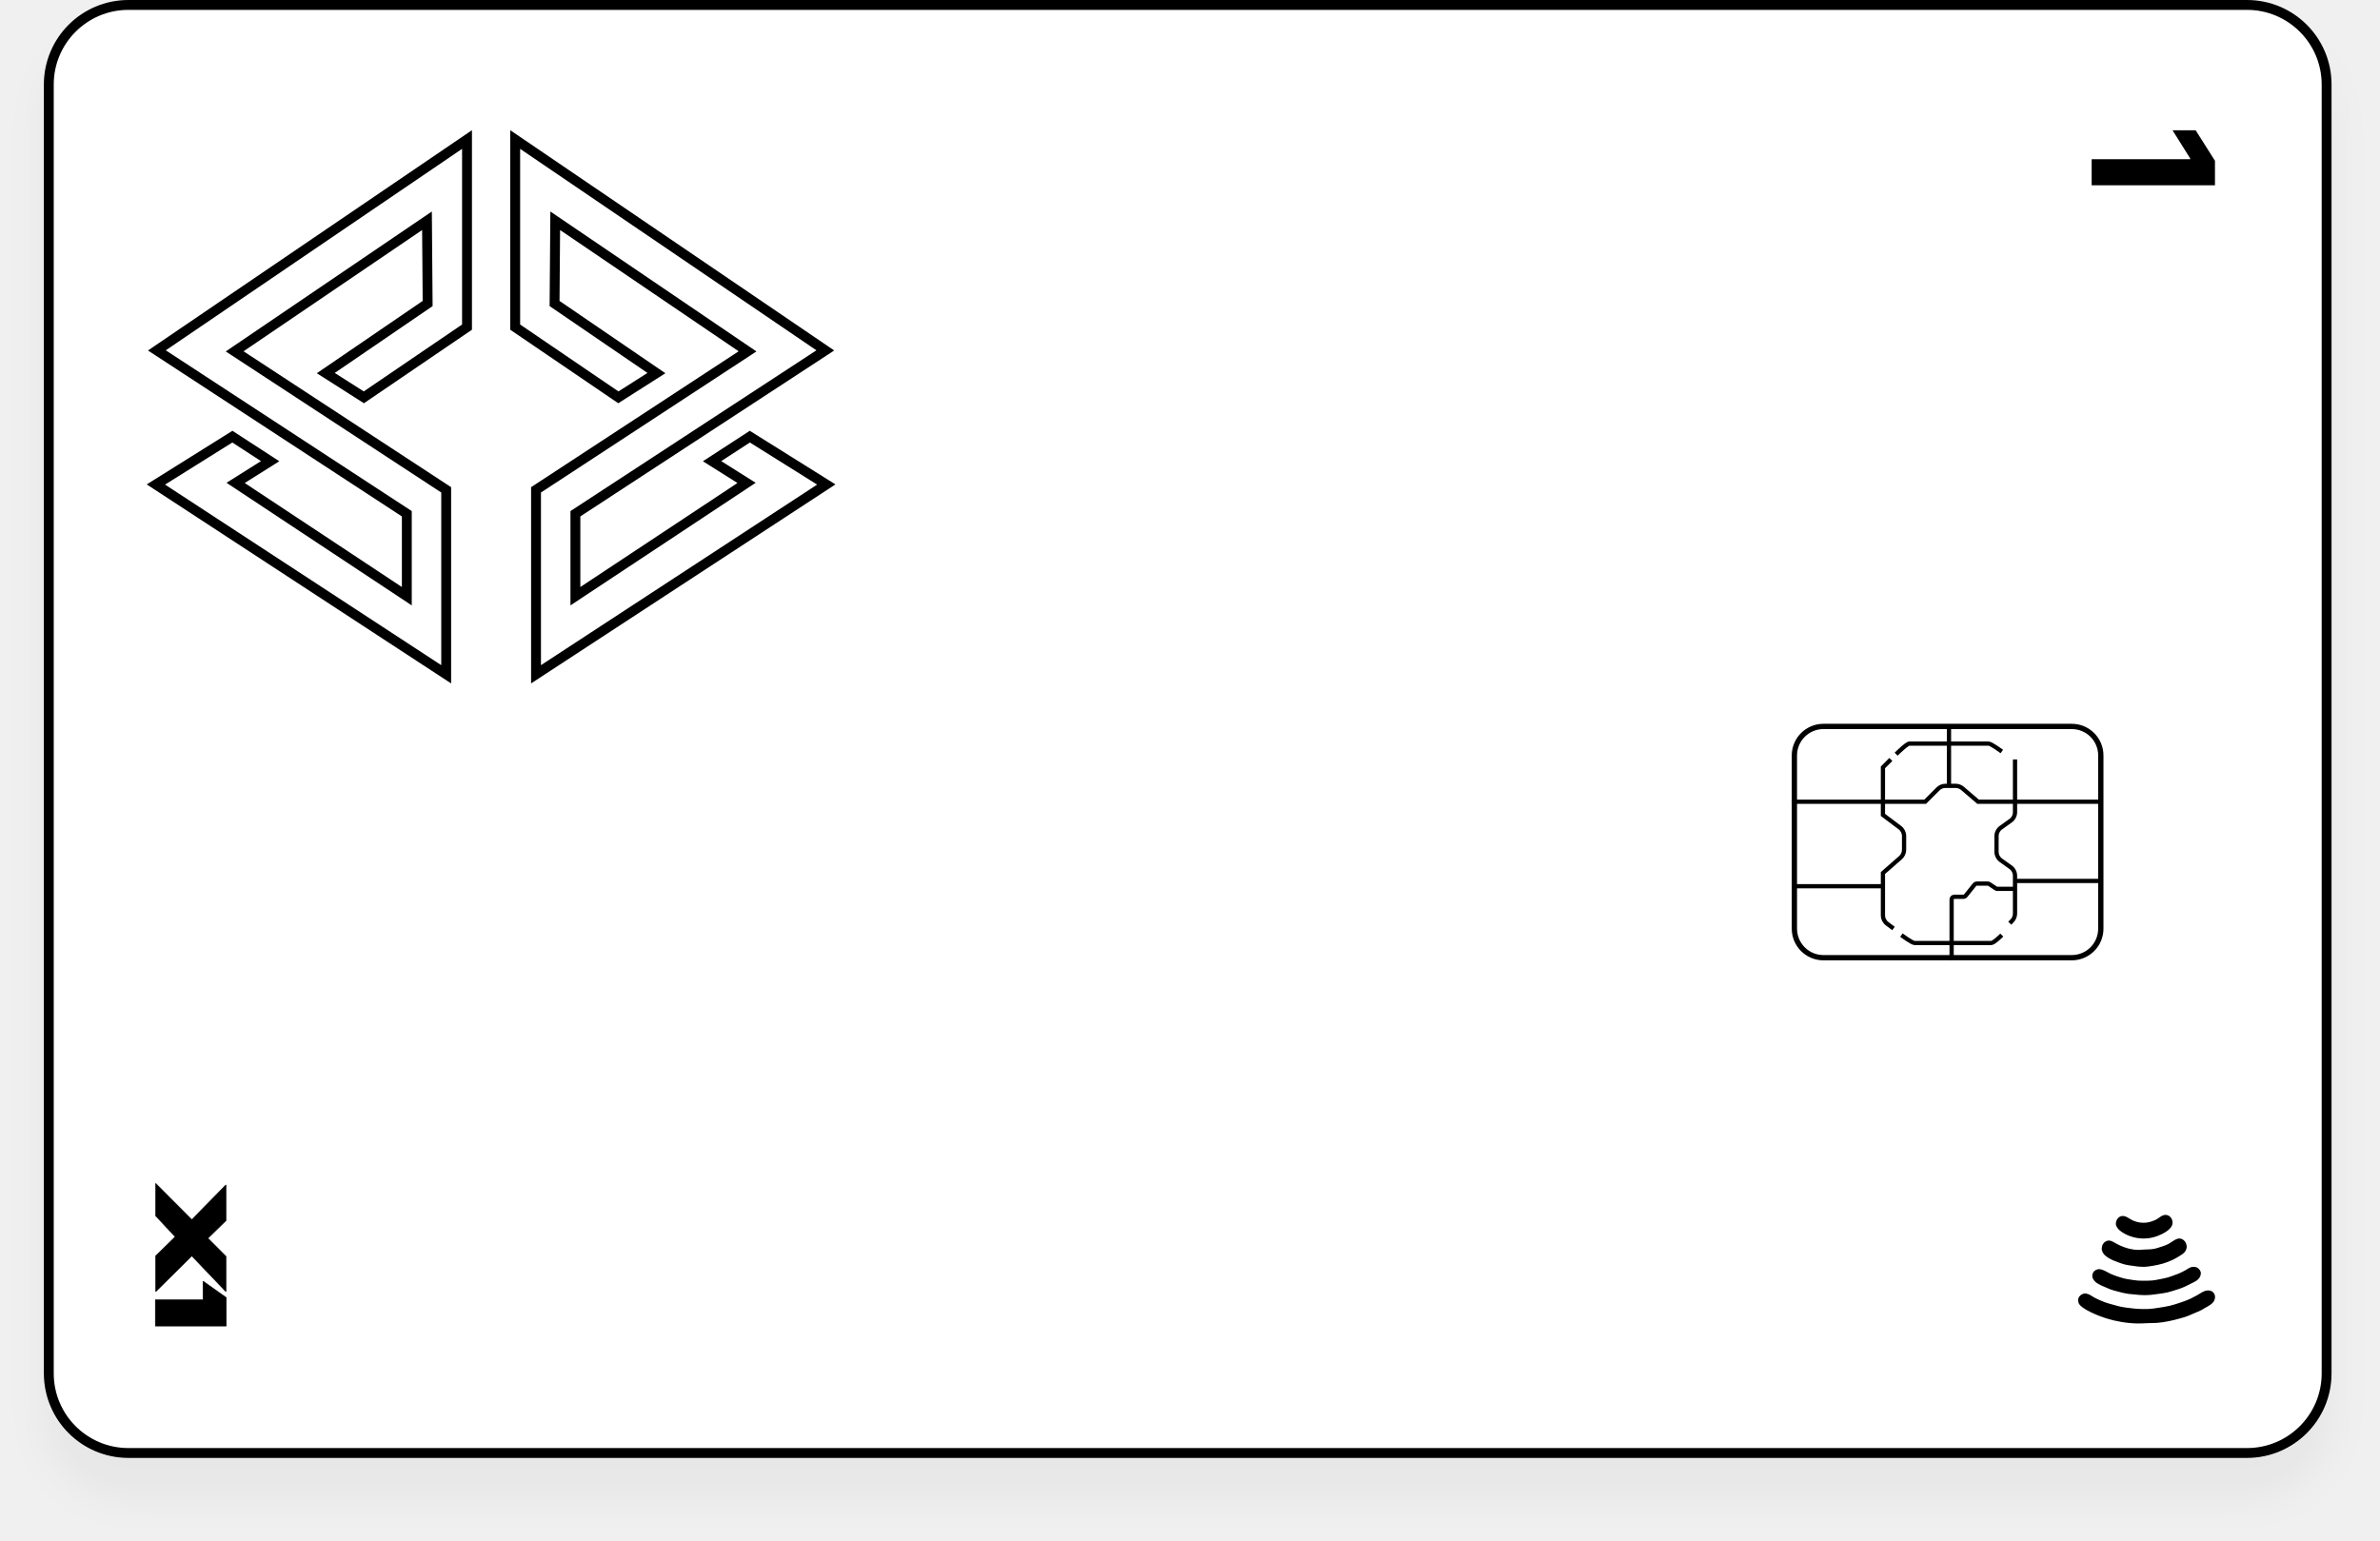
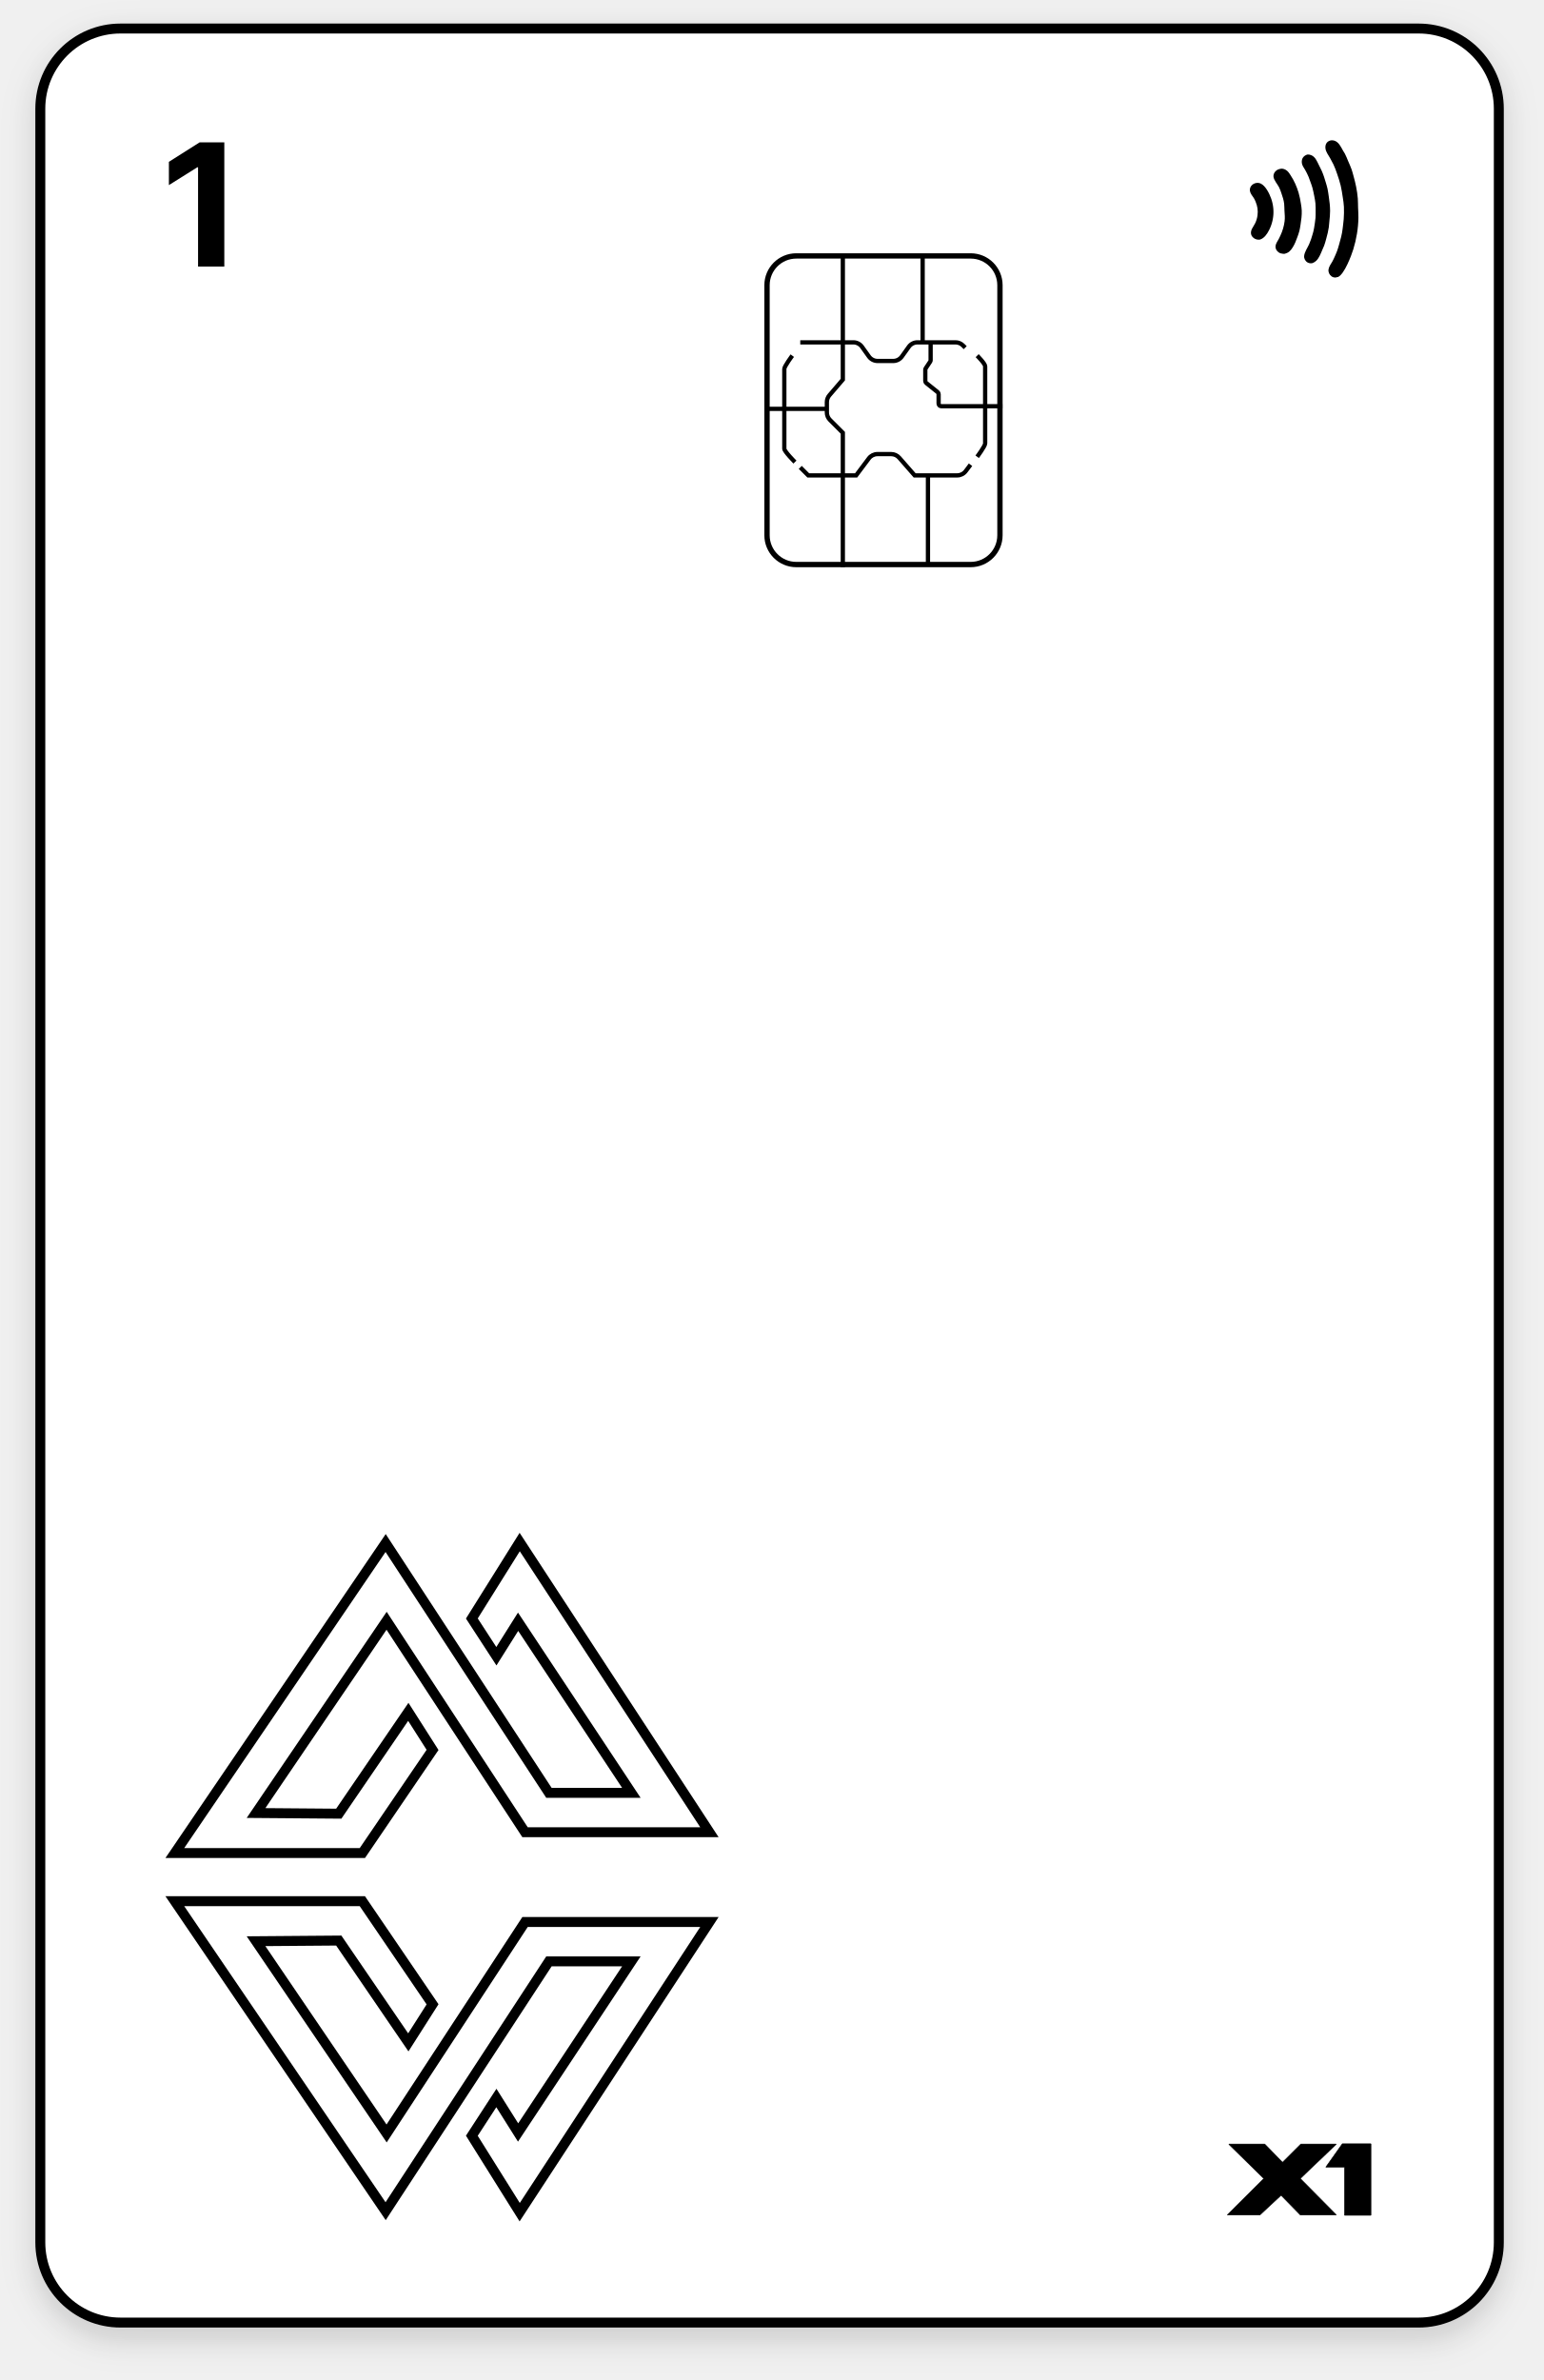
- <svg xmlns="http://www.w3.org/2000/svg" width="241" height="156" viewBox="0 0 241 156" fill="none">
-   <g filter="url(#filter0_d_263_902)">
-     <rect x="235.594" y="0.5" width="146.658" height="230.652" rx="8.06" transform="rotate(90 235.594 0.5)" fill="white" stroke="black" />
-     <rect x="212.731" y="73.573" width="23.423" height="31.03" rx="2.942" transform="rotate(90 212.731 73.5727)" stroke="black" stroke-width="0.535" />
-     <path d="M181.441 81.196L194.947 81.196L196.238 79.905C196.439 79.704 196.711 79.591 196.995 79.591L198.029 79.591C198.284 79.591 198.531 79.683 198.725 79.849L200.297 81.196L212.869 81.196" stroke="black" stroke-width="0.429" />
-     <path d="M197.354 79.591L197.354 73.707" stroke="black" stroke-width="0.429" />
-     <path d="M204.042 76.916L204.042 82.251C204.042 82.596 203.875 82.92 203.594 83.121L202.617 83.819C202.336 84.02 202.169 84.344 202.169 84.689L202.169 86.263C202.169 86.609 202.336 86.933 202.618 87.134L203.594 87.831C203.875 88.032 204.042 88.356 204.042 88.702L204.042 92.523C204.042 92.807 203.929 93.079 203.729 93.279L203.507 93.501" stroke="black" stroke-width="0.429" />
-     <path d="M204.042 89.221L212.869 89.221" stroke="black" stroke-width="0.429" />
-     <path d="M204.042 90.024L202.25 90.024C202.197 90.024 202.146 90.008 202.102 89.979L201.434 89.534C201.39 89.505 201.338 89.489 201.286 89.489L200.158 89.489C200.076 89.489 200 89.526 199.949 89.589L199.039 90.726C198.989 90.79 198.912 90.826 198.831 90.826L197.889 90.826C197.741 90.826 197.622 90.946 197.622 91.094L197.622 97.246" stroke="black" stroke-width="0.429" />
-     <path d="M191.737 94.036L191.095 93.555C190.825 93.352 190.667 93.035 190.667 92.698L190.667 88.419L192.441 86.866C192.673 86.663 192.807 86.369 192.807 86.061L192.807 84.674C192.807 84.337 192.648 84.02 192.379 83.818L190.667 82.534L190.667 77.719L191.469 76.916" stroke="black" stroke-width="0.429" />
-     <path d="M190.667 89.756L181.572 89.756" stroke="black" stroke-width="0.429" />
-     <path d="M192.539 94.705C192.539 94.705 193.609 95.507 193.877 95.507C194.144 95.507 201.366 95.507 201.634 95.507C201.901 95.507 202.704 94.705 202.704 94.705" stroke="black" stroke-width="0.429" />
-     <path d="M202.704 76.114C202.704 76.114 201.634 75.312 201.367 75.312C201.099 75.312 193.609 75.312 193.342 75.312C193.074 75.312 192.004 76.382 192.004 76.382" stroke="black" stroke-width="0.429" />
-     <path d="M23.531 44.223L15.787 49.07L45.181 68.291L45.181 49.611L23.762 35.586L43.237 22.359L43.303 30.739L32.989 37.786L36.844 40.241L47.29 33.131L47.29 14.131L15.886 35.488L41.194 52.032L41.194 60.383L23.861 48.908L27.354 46.708L23.531 44.223Z" stroke="black" />
-     <path d="M75.697 35.586L54.278 49.611L54.278 68.291L83.672 49.07L75.928 44.223L72.105 46.708L75.598 48.908L58.265 60.383L58.265 52.032L83.573 35.488L52.169 14.132L52.169 33.131L62.615 40.241L66.47 37.786L56.156 30.74L56.222 22.359L75.697 35.586Z" stroke="black" />
-     <path d="M224.296 131.302C224.298 131.398 224.29 131.497 224.263 131.589C224.137 132.037 223.639 132.264 223.275 132.469C223.163 132.531 223.059 132.606 222.947 132.667C222.706 132.8 222.438 132.894 222.185 133.004C221.916 133.121 221.647 133.245 221.37 133.344C221.163 133.418 220.947 133.472 220.736 133.532C219.976 133.747 219.205 133.917 218.418 133.98C218.114 134.004 217.808 133.994 217.503 134.007C217.155 134.021 216.808 134.045 216.459 134.04C215.398 134.024 214.294 133.837 213.277 133.522C212.623 133.32 210.815 132.63 210.499 132.01C210.479 131.969 210.452 131.902 210.465 131.857C210.444 131.828 210.44 131.791 210.435 131.756C210.414 131.603 210.458 131.441 210.549 131.318C210.712 131.097 210.973 130.974 211.242 131.012C211.538 131.054 211.8 131.257 212.054 131.404C212.16 131.465 212.27 131.518 212.38 131.568C212.621 131.676 212.862 131.788 213.11 131.88C213.318 131.958 213.528 132.014 213.741 132.077C214.278 132.236 214.813 132.38 215.37 132.443C215.688 132.48 216.006 132.525 216.325 132.551C216.735 132.584 217.156 132.587 217.567 132.572C217.892 132.561 218.211 132.505 218.533 132.456C218.931 132.396 219.329 132.338 219.722 132.245C220.128 132.149 220.523 132.015 220.918 131.879C221.234 131.77 221.544 131.661 221.846 131.515C222.068 131.407 222.286 131.292 222.5 131.169C222.802 130.997 223.12 130.747 223.469 130.702C223.668 130.676 223.895 130.709 224.056 130.84C224.193 130.952 224.278 131.124 224.296 131.302Z" fill="black" />
-     <path d="M222.86 128.876C222.869 129.002 222.845 129.129 222.8 129.246C222.636 129.668 222.194 129.835 221.821 130.023C221.627 130.12 221.436 130.224 221.238 130.312C220.826 130.496 220.397 130.631 219.965 130.757C219.773 130.813 219.581 130.874 219.386 130.915C219.115 130.972 218.837 131.005 218.563 131.046C218.095 131.116 217.632 131.171 217.158 131.172C216.812 131.173 216.47 131.137 216.127 131.101C215.923 131.079 215.717 131.071 215.513 131.042C215.13 130.988 214.755 130.893 214.383 130.788C214.141 130.721 213.889 130.662 213.656 130.571C213.527 130.521 213.402 130.46 213.275 130.406C212.899 130.246 212.438 130.079 212.141 129.789C212.031 129.681 211.957 129.556 211.895 129.416C211.894 129.412 211.893 129.409 211.892 129.405C211.839 129.242 211.867 129.048 211.947 128.898C212.07 128.668 212.337 128.522 212.596 128.542C213.005 128.573 213.435 128.889 213.807 129.052C214.138 129.197 214.468 129.306 214.815 129.404C215.013 129.461 215.211 129.518 215.415 129.547C215.759 129.598 216.109 129.667 216.456 129.694C216.663 129.71 216.87 129.707 217.077 129.707C217.36 129.708 217.643 129.712 217.925 129.687C218.177 129.664 218.427 129.614 218.675 129.564C218.952 129.509 219.231 129.455 219.503 129.381C219.698 129.327 219.885 129.255 220.075 129.187C220.251 129.123 220.43 129.063 220.603 128.991C220.843 128.891 221.07 128.776 221.297 128.649C221.481 128.545 221.667 128.398 221.87 128.339C222.07 128.282 222.32 128.288 222.504 128.392C222.681 128.493 222.808 128.681 222.86 128.876Z" fill="black" />
-     <path d="M221.425 126.215C221.439 126.364 221.394 126.521 221.328 126.649C221.198 126.899 220.983 127.024 220.767 127.166C220.201 127.538 219.636 127.789 219.001 127.979C218.633 128.089 218.264 128.158 217.888 128.217C217.658 128.254 217.43 128.291 217.198 128.3C216.724 128.318 216.248 128.252 215.78 128.178C215.57 128.145 215.358 128.116 215.152 128.065C214.932 128.009 214.718 127.93 214.504 127.852C214.155 127.724 213.811 127.596 213.49 127.393C213.15 127.179 212.935 126.996 212.827 126.561C212.824 126.549 212.824 126.548 212.822 126.534C212.818 126.497 212.825 126.45 212.828 126.413C212.841 126.243 212.875 126.104 212.97 125.966C213.119 125.749 213.351 125.618 213.601 125.643C213.858 125.668 214.093 125.842 214.32 125.967C214.432 126.028 214.549 126.083 214.665 126.137C214.781 126.191 214.898 126.241 215.017 126.286C215.136 126.331 215.257 126.372 215.378 126.408C215.5 126.443 215.622 126.474 215.746 126.5C215.869 126.527 215.994 126.548 216.119 126.564C216.47 126.609 216.816 126.575 217.167 126.551C217.405 126.535 217.645 126.545 217.882 126.518C218.25 126.476 218.603 126.359 218.954 126.237C219.16 126.165 219.367 126.096 219.563 125.993C219.884 125.823 220.251 125.487 220.603 125.439C220.798 125.413 220.993 125.486 221.144 125.62C221.313 125.77 221.402 125.981 221.425 126.215Z" fill="black" />
-     <path d="M219.988 123.716C220.004 123.867 219.985 124.017 219.919 124.153C219.687 124.641 218.904 125.024 218.431 125.192C218.398 125.204 218.365 125.215 218.332 125.227C218.298 125.238 218.265 125.248 218.232 125.259C218.198 125.269 218.165 125.279 218.131 125.288C218.097 125.297 218.063 125.306 218.029 125.315C217.996 125.323 217.962 125.331 217.927 125.339C217.893 125.346 217.859 125.353 217.825 125.36C217.791 125.367 217.756 125.373 217.722 125.379C217.687 125.384 217.653 125.39 217.618 125.395C217.584 125.399 217.549 125.404 217.515 125.408C217.48 125.412 217.445 125.415 217.411 125.418C217.376 125.422 217.341 125.424 217.306 125.426C217.271 125.428 217.237 125.43 217.202 125.431C217.167 125.433 217.132 125.433 217.097 125.434C217.062 125.434 217.027 125.434 216.993 125.434C216.958 125.433 216.923 125.432 216.888 125.43C216.853 125.429 216.818 125.427 216.784 125.425C216.749 125.422 216.714 125.419 216.679 125.416C216.645 125.413 216.61 125.409 216.575 125.405C216.541 125.401 216.506 125.396 216.472 125.391C216.437 125.386 216.403 125.38 216.368 125.374C216.334 125.368 216.3 125.362 216.265 125.355C216.231 125.348 216.197 125.341 216.163 125.333C216.129 125.325 216.095 125.317 216.061 125.308C216.027 125.3 215.994 125.291 215.96 125.281C215.926 125.271 215.893 125.261 215.859 125.251C215.826 125.241 215.793 125.23 215.76 125.218C215.726 125.207 215.693 125.195 215.661 125.183C215.628 125.171 215.595 125.159 215.562 125.146C215.53 125.133 215.497 125.119 215.465 125.105C215.433 125.091 215.401 125.077 215.369 125.062C215.337 125.048 215.305 125.033 215.274 125.017C215.242 125.002 215.211 124.986 215.18 124.969C214.814 124.781 214.404 124.499 214.268 124.08C214.267 124.078 214.267 124.075 214.266 124.072C214.264 124.059 214.262 124.046 214.261 124.032C214.259 124.019 214.258 124.005 214.257 123.992C214.256 123.979 214.256 123.965 214.255 123.952C214.255 123.938 214.255 123.925 214.256 123.911C214.256 123.898 214.257 123.884 214.258 123.871C214.259 123.858 214.26 123.844 214.262 123.831C214.264 123.818 214.266 123.804 214.268 123.791C214.27 123.778 214.273 123.765 214.276 123.752C214.279 123.738 214.282 123.725 214.286 123.713C214.289 123.7 214.293 123.687 214.297 123.674C214.301 123.661 214.306 123.649 214.311 123.636C214.315 123.624 214.321 123.611 214.326 123.599C214.331 123.587 214.337 123.575 214.343 123.563C214.349 123.551 214.355 123.539 214.362 123.528C214.368 123.516 214.375 123.505 214.382 123.493C214.389 123.482 214.396 123.471 214.404 123.46C214.643 123.116 214.997 123.083 215.352 123.257C215.54 123.349 215.708 123.479 215.897 123.571C215.962 123.603 216.028 123.632 216.095 123.659C216.162 123.685 216.23 123.709 216.299 123.729C216.368 123.75 216.437 123.768 216.508 123.783C216.578 123.798 216.649 123.81 216.72 123.819C217.204 123.884 217.646 123.812 218.096 123.623C218.22 123.571 218.351 123.515 218.464 123.44C218.683 123.297 218.907 123.095 219.17 123.052C219.193 123.048 219.215 123.046 219.238 123.044C219.261 123.043 219.284 123.043 219.307 123.044C219.33 123.045 219.352 123.047 219.375 123.051C219.398 123.054 219.42 123.059 219.442 123.064C219.464 123.07 219.486 123.077 219.508 123.085C219.53 123.093 219.551 123.102 219.571 123.112C219.592 123.122 219.612 123.133 219.632 123.146C219.651 123.158 219.67 123.171 219.689 123.185C219.858 123.315 219.957 123.501 219.988 123.716Z" fill="black" />
-     <path d="M224.289 18.763L211.802 18.763L211.802 16.123L221.783 16.123L221.783 16.05L219.99 13.191L222.332 13.191L224.289 16.282L224.289 18.763Z" fill="black" />
-     <path d="M22.893 123.607L22.893 120.042C22.893 120.021 22.865 120.01 22.85 120.026L19.439 123.502C19.43 123.511 19.414 123.512 19.404 123.502L15.795 119.879C15.78 119.864 15.753 119.875 15.753 119.896L15.753 123.123C15.753 123.129 15.755 123.134 15.759 123.139L17.72 125.247C17.729 125.257 17.729 125.271 17.719 125.281L15.76 127.195C15.755 127.2 15.753 127.206 15.753 127.213L15.753 130.778C15.753 130.8 15.78 130.81 15.795 130.795L19.404 127.221C19.413 127.211 19.43 127.211 19.439 127.221L22.85 130.792C22.865 130.808 22.893 130.798 22.893 130.776L22.893 127.261C22.893 127.255 22.89 127.248 22.886 127.244L21.075 125.427C21.066 125.417 21.066 125.402 21.075 125.393L22.885 123.624C22.89 123.619 22.893 123.613 22.893 123.607Z" fill="black" />
-     <path d="M20.594 129.774L22.907 131.411C22.913 131.416 22.917 131.423 22.917 131.431L22.917 134.278C22.917 134.291 22.906 134.302 22.893 134.302L15.753 134.302C15.739 134.302 15.728 134.291 15.728 134.278L15.728 131.661C15.728 131.647 15.739 131.637 15.753 131.637L20.529 131.637C20.543 131.637 20.554 131.626 20.554 131.612L20.554 129.794C20.554 129.774 20.577 129.763 20.594 129.774Z" fill="black" />
-     <path d="M22.893 131.431L20.579 129.794L20.579 131.612C20.579 131.639 20.557 131.661 20.529 131.661L15.753 131.661L15.753 134.278L22.893 134.278L22.893 131.431ZM22.917 123.607C22.917 123.619 22.912 123.632 22.903 123.641L21.093 125.41L22.903 127.227L22.907 127.231C22.913 127.239 22.917 127.25 22.917 127.261L22.917 130.776C22.917 130.817 22.869 130.838 22.837 130.814L22.831 130.809L19.421 127.238L15.813 130.812L15.807 130.817C15.775 130.84 15.728 130.819 15.728 130.778L15.728 127.213C15.728 127.2 15.733 127.187 15.742 127.178L17.702 125.263L15.741 123.155C15.732 123.146 15.728 123.135 15.728 123.123L15.728 119.896C15.728 119.853 15.782 119.831 15.813 119.863L19.422 123.485L22.832 120.009C22.863 119.977 22.917 119.999 22.917 120.042L22.917 123.607ZM19.457 123.518L19.454 123.522C19.435 123.537 19.408 123.537 19.39 123.522L19.386 123.519L15.777 119.896L15.777 123.123L17.738 125.231L17.741 125.234C17.756 125.254 17.754 125.281 17.737 125.298L15.777 127.213L15.777 130.778L19.386 127.203C19.406 127.184 19.438 127.184 19.457 127.204L22.868 130.776L22.868 127.261L21.057 125.444C21.04 125.426 21.039 125.398 21.054 125.379L21.058 125.376L22.868 123.607L22.868 120.042L19.457 123.518ZM15.753 134.326C15.725 134.326 15.703 134.304 15.703 134.278L15.703 131.661C15.703 131.634 15.725 131.612 15.753 131.612L20.529 131.612L20.529 129.794C20.529 129.755 20.575 129.732 20.608 129.755L22.922 131.392L22.926 131.395C22.936 131.404 22.942 131.417 22.942 131.431L22.942 134.278C22.942 134.304 22.92 134.326 22.893 134.326L15.753 134.326Z" fill="black" />
+ <svg xmlns="http://www.w3.org/2000/svg" width="131" height="202" viewBox="0 0 131 202" fill="none">
+   <g filter="url(#filter0_dd_263_902)">
+     <rect x="3.422" y="2.422" width="123.8" height="194.703" rx="6.804" fill="white" stroke="black" stroke-width="0.844" />
+     <rect x="65.106" y="21.722" width="19.772" height="26.193" rx="2.484" stroke="black" stroke-width="0.452" />
+     <path d="M71.541 48.135L71.541 36.734L70.451 35.643C70.281 35.474 70.186 35.244 70.186 35.005L70.186 34.132C70.186 33.917 70.263 33.708 70.404 33.545L71.541 32.218L71.541 21.605" stroke="black" stroke-width="0.362" />
+     <path d="M70.186 34.701H65.219" stroke="black" stroke-width="0.362" />
+     <path d="M67.928 29.056H72.431C72.723 29.056 72.997 29.197 73.166 29.434L73.755 30.259C73.925 30.496 74.198 30.637 74.49 30.637H75.818C76.11 30.637 76.384 30.496 76.553 30.259L77.142 29.434C77.311 29.197 77.585 29.056 77.877 29.056L81.103 29.056C81.342 29.056 81.572 29.151 81.741 29.321L81.928 29.508" stroke="black" stroke-width="0.362" />
+     <path d="M78.315 29.056L78.315 21.605" stroke="black" stroke-width="0.362" />
+     <path d="M78.993 29.056L78.993 30.569C78.993 30.613 78.98 30.657 78.955 30.694L78.579 31.258C78.555 31.295 78.541 31.338 78.541 31.383L78.541 32.335C78.541 32.404 78.573 32.468 78.626 32.511L79.586 33.279C79.639 33.322 79.671 33.387 79.671 33.455L79.671 34.25C79.671 34.375 79.772 34.476 79.896 34.476H85.09" stroke="black" stroke-width="0.362" />
+     <path d="M82.38 39.443L81.973 39.985C81.803 40.213 81.535 40.347 81.251 40.347L77.638 40.347L76.327 38.849C76.156 38.653 75.908 38.54 75.648 38.54L74.477 38.54C74.192 38.54 73.925 38.674 73.754 38.901L72.67 40.347L68.606 40.347L67.928 39.669" stroke="black" stroke-width="0.362" />
+     <path d="M78.767 40.347L78.767 48.024" stroke="black" stroke-width="0.362" />
+     <path d="M82.944 38.766C82.944 38.766 83.622 37.863 83.622 37.637C83.622 37.411 83.622 31.314 83.622 31.089C83.622 30.863 82.944 30.186 82.944 30.186" stroke="black" stroke-width="0.362" />
+     <path d="M67.251 30.185C67.251 30.185 66.574 31.089 66.574 31.314C66.574 31.54 66.574 37.863 66.574 38.089C66.574 38.314 67.477 39.218 67.477 39.218" stroke="black" stroke-width="0.362" />
+     <path d="M40.051 181.268L44.112 187.756L60.217 163.129H44.566L32.816 181.075L21.733 164.758L28.755 164.703L34.658 173.344L36.716 170.114L30.758 161.362H14.84L32.733 187.673L46.595 166.469H53.591L43.977 180.992L42.134 178.065L40.051 181.268Z" stroke="black" stroke-width="0.844" />
+     <path d="M32.816 137.561L44.566 155.508H60.217L44.113 130.88L40.052 137.368L42.134 140.571L43.977 137.644L53.592 152.167H46.595L32.733 130.963L14.84 157.274H30.759L36.716 148.522L34.658 145.292L28.755 153.934L21.733 153.878L32.816 137.561Z" stroke="black" stroke-width="0.844" />
+     <path d="M113.01 11.908C113.091 11.906 113.173 11.913 113.251 11.935C113.626 12.042 113.816 12.46 113.987 12.766C114.039 12.86 114.102 12.947 114.154 13.041C114.265 13.243 114.344 13.469 114.436 13.681C114.534 13.907 114.638 14.133 114.721 14.365C114.783 14.539 114.828 14.721 114.878 14.898C115.058 15.536 115.201 16.184 115.253 16.845C115.274 17.1 115.265 17.357 115.276 17.613C115.288 17.905 115.308 18.197 115.304 18.49C115.291 19.381 115.134 20.308 114.87 21.162C114.7 21.712 114.123 23.23 113.603 23.495C113.569 23.512 113.512 23.535 113.475 23.523C113.45 23.542 113.419 23.545 113.39 23.549C113.262 23.566 113.126 23.53 113.023 23.454C112.838 23.317 112.735 23.098 112.767 22.872C112.802 22.623 112.972 22.403 113.096 22.189C113.147 22.101 113.191 22.008 113.232 21.915C113.323 21.713 113.417 21.511 113.494 21.303C113.559 21.128 113.607 20.951 113.659 20.773C113.792 20.322 113.913 19.872 113.966 19.405C113.997 19.137 114.035 18.87 114.056 18.602C114.084 18.258 114.086 17.904 114.074 17.559C114.064 17.286 114.018 17.018 113.977 16.748C113.926 16.414 113.878 16.079 113.8 15.75C113.719 15.409 113.607 15.077 113.493 14.745C113.402 14.48 113.311 14.22 113.189 13.965C113.098 13.779 113.001 13.596 112.898 13.416C112.754 13.163 112.545 12.896 112.507 12.603C112.485 12.435 112.513 12.245 112.623 12.11C112.717 11.995 112.861 11.924 113.01 11.908Z" fill="black" />
+     <path d="M110.977 13.114C111.082 13.106 111.189 13.126 111.287 13.165C111.641 13.303 111.781 13.673 111.938 13.987C112.02 14.149 112.107 14.31 112.181 14.477C112.335 14.823 112.448 15.183 112.553 15.546C112.6 15.707 112.651 15.868 112.685 16.032C112.733 16.259 112.761 16.493 112.795 16.723C112.854 17.116 112.9 17.505 112.901 17.903C112.901 18.193 112.871 18.481 112.841 18.769C112.823 18.94 112.816 19.113 112.792 19.284C112.747 19.606 112.667 19.921 112.58 20.234C112.523 20.436 112.473 20.648 112.397 20.844C112.355 20.952 112.304 21.057 112.259 21.164C112.125 21.48 111.985 21.867 111.742 22.116C111.652 22.209 111.547 22.271 111.429 22.323C111.426 22.324 111.423 22.325 111.42 22.326C111.284 22.37 111.121 22.347 110.996 22.28C110.803 22.176 110.681 21.952 110.697 21.734C110.724 21.391 110.988 21.03 111.125 20.717C111.246 20.439 111.337 20.162 111.42 19.87C111.467 19.704 111.515 19.538 111.54 19.367C111.582 19.078 111.64 18.784 111.663 18.492C111.676 18.319 111.674 18.145 111.674 17.971C111.674 17.733 111.678 17.495 111.657 17.258C111.638 17.047 111.595 16.837 111.554 16.629C111.507 16.396 111.463 16.162 111.4 15.933C111.355 15.77 111.295 15.613 111.237 15.453C111.184 15.305 111.134 15.155 111.074 15.009C110.99 14.808 110.894 14.617 110.787 14.427C110.7 14.272 110.577 14.116 110.527 13.945C110.479 13.778 110.484 13.568 110.572 13.413C110.656 13.264 110.814 13.158 110.977 13.114Z" fill="black" />
+     <path d="M108.747 14.32C108.872 14.307 109.004 14.345 109.111 14.401C109.32 14.51 109.426 14.691 109.545 14.872C109.856 15.347 110.066 15.822 110.226 16.355C110.318 16.664 110.375 16.974 110.425 17.29C110.456 17.483 110.487 17.674 110.494 17.869C110.51 18.267 110.454 18.667 110.393 19.06C110.365 19.236 110.341 19.414 110.297 19.588C110.251 19.773 110.185 19.952 110.119 20.132C110.012 20.425 109.905 20.713 109.735 20.983C109.555 21.269 109.402 21.45 109.037 21.54C109.027 21.542 109.027 21.543 109.015 21.544C108.984 21.548 108.945 21.542 108.913 21.54C108.771 21.529 108.655 21.5 108.539 21.421C108.357 21.295 108.248 21.1 108.268 20.89C108.289 20.674 108.436 20.477 108.54 20.287C108.591 20.192 108.637 20.094 108.682 19.996C108.728 19.899 108.77 19.801 108.807 19.701C108.845 19.601 108.879 19.5 108.909 19.398C108.939 19.296 108.965 19.193 108.987 19.089C109.009 18.985 109.027 18.881 109.04 18.776C109.077 18.481 109.049 18.19 109.029 17.895C109.015 17.695 109.024 17.494 109.002 17.295C108.967 16.986 108.868 16.69 108.766 16.395C108.706 16.221 108.648 16.047 108.562 15.883C108.419 15.613 108.138 15.305 108.098 15.01C108.076 14.846 108.137 14.682 108.249 14.555C108.375 14.413 108.552 14.339 108.747 14.32Z" fill="black" />
+     <path d="M106.654 15.526C106.781 15.513 106.906 15.529 107.02 15.584C107.429 15.779 107.75 16.436 107.891 16.834C107.901 16.862 107.91 16.889 107.92 16.917C107.929 16.945 107.938 16.973 107.946 17.001C107.955 17.029 107.963 17.058 107.971 17.086C107.979 17.114 107.986 17.142 107.993 17.171C108 17.2 108.007 17.228 108.013 17.257C108.02 17.285 108.026 17.314 108.031 17.343C108.037 17.372 108.042 17.4 108.047 17.429C108.052 17.458 108.056 17.487 108.06 17.516C108.064 17.545 108.068 17.574 108.071 17.603C108.075 17.633 108.078 17.662 108.08 17.691C108.083 17.72 108.085 17.749 108.087 17.778C108.089 17.808 108.09 17.837 108.091 17.866C108.092 17.895 108.093 17.925 108.093 17.954C108.094 17.983 108.093 18.012 108.093 18.042C108.092 18.071 108.092 18.1 108.09 18.13C108.089 18.159 108.088 18.188 108.086 18.217C108.084 18.247 108.081 18.276 108.078 18.305C108.076 18.334 108.073 18.363 108.069 18.392C108.065 18.421 108.062 18.45 108.057 18.479C108.053 18.508 108.048 18.537 108.043 18.566C108.038 18.595 108.033 18.624 108.027 18.652C108.021 18.681 108.015 18.71 108.009 18.739C108.002 18.767 107.995 18.796 107.988 18.824C107.981 18.852 107.973 18.881 107.965 18.909C107.957 18.937 107.949 18.965 107.94 18.994C107.931 19.022 107.922 19.05 107.913 19.077C107.903 19.105 107.893 19.133 107.883 19.16C107.873 19.188 107.863 19.216 107.852 19.243C107.841 19.27 107.83 19.297 107.818 19.325C107.806 19.352 107.794 19.378 107.782 19.405C107.77 19.432 107.757 19.459 107.744 19.485C107.731 19.512 107.718 19.538 107.704 19.564C107.547 19.872 107.31 20.215 106.959 20.33C106.957 20.331 106.955 20.331 106.952 20.331C106.941 20.333 106.93 20.335 106.919 20.336C106.908 20.337 106.896 20.338 106.885 20.339C106.874 20.34 106.863 20.34 106.851 20.34C106.84 20.341 106.829 20.341 106.818 20.34C106.806 20.34 106.795 20.339 106.784 20.338C106.773 20.338 106.761 20.337 106.75 20.335C106.739 20.334 106.728 20.332 106.717 20.33C106.706 20.328 106.695 20.326 106.684 20.323C106.673 20.321 106.662 20.318 106.651 20.315C106.64 20.312 106.629 20.309 106.619 20.305C106.608 20.302 106.598 20.298 106.587 20.294C106.577 20.29 106.566 20.286 106.556 20.281C106.546 20.277 106.536 20.272 106.526 20.267C106.516 20.262 106.506 20.257 106.496 20.251C106.486 20.246 106.477 20.24 106.467 20.234C106.458 20.228 106.449 20.222 106.439 20.216C106.151 20.015 106.123 19.718 106.269 19.42C106.347 19.262 106.456 19.121 106.532 18.962C106.559 18.907 106.584 18.852 106.606 18.796C106.628 18.739 106.648 18.682 106.665 18.624C106.683 18.567 106.698 18.508 106.71 18.449C106.722 18.39 106.732 18.331 106.74 18.271C106.795 17.865 106.735 17.493 106.576 17.115C106.533 17.011 106.485 16.901 106.423 16.806C106.303 16.622 106.134 16.434 106.098 16.213C106.095 16.194 106.092 16.175 106.091 16.156C106.09 16.137 106.09 16.117 106.091 16.098C106.092 16.079 106.094 16.06 106.096 16.041C106.099 16.022 106.103 16.003 106.108 15.985C106.113 15.966 106.118 15.947 106.125 15.929C106.132 15.911 106.139 15.893 106.148 15.876C106.156 15.859 106.166 15.842 106.176 15.825C106.186 15.809 106.197 15.793 106.209 15.777C106.318 15.635 106.474 15.552 106.654 15.526Z" fill="black" />
+     <path d="M19.04 12.082L19.04 22.623H16.812L16.812 14.198H16.75L14.336 15.711L14.336 13.734L16.946 12.082H19.04Z" fill="black" />
+     <path d="M107.341 181.972H104.333C104.314 181.972 104.305 181.995 104.319 182.008L107.253 184.887C107.261 184.895 107.261 184.909 107.253 184.917L104.195 187.963C104.182 187.976 104.191 187.999 104.209 187.999H106.933C106.938 187.999 106.943 187.997 106.947 187.994L108.726 186.338C108.734 186.331 108.747 186.331 108.754 186.339L110.371 187.993C110.375 187.997 110.38 187.999 110.385 187.999H113.395C113.413 187.999 113.422 187.977 113.409 187.963L110.392 184.917C110.384 184.909 110.384 184.895 110.392 184.887L113.407 182.008C113.421 181.995 113.412 181.972 113.393 181.972H110.426C110.421 181.972 110.416 181.974 110.412 181.978L108.878 183.506C108.87 183.514 108.857 183.514 108.849 183.506L107.356 181.978C107.352 181.974 107.347 181.972 107.341 181.972Z" fill="black" />
+     <path d="M112.548 183.913L113.93 181.96C113.934 181.954 113.94 181.951 113.946 181.951H116.349C116.361 181.951 116.37 181.961 116.37 181.972L116.37 187.999C116.37 188.011 116.361 188.02 116.349 188.02H114.14C114.129 188.02 114.12 188.011 114.12 187.999L114.12 183.967C114.12 183.955 114.111 183.946 114.099 183.946H112.565C112.548 183.946 112.538 183.927 112.548 183.913Z" fill="black" />
+     <path d="M113.946 181.972L112.565 183.925H114.099C114.122 183.925 114.14 183.944 114.14 183.967L114.14 187.999H116.349L116.349 181.972H113.946ZM107.341 181.951C107.352 181.951 107.363 181.956 107.37 181.963L108.864 183.491L110.398 181.963L110.401 181.96C110.408 181.954 110.417 181.951 110.426 181.951H113.393C113.428 181.951 113.446 181.992 113.425 182.018L113.421 182.024L110.406 184.902L113.424 187.948L113.428 187.954C113.447 187.98 113.429 188.02 113.395 188.02H110.385C110.375 188.02 110.364 188.016 110.356 188.008L108.74 186.354L106.96 188.009C106.953 188.016 106.943 188.02 106.933 188.02H104.209C104.173 188.02 104.155 187.974 104.181 187.948L107.239 184.902L104.304 182.023C104.278 181.997 104.296 181.951 104.333 181.951H107.341ZM107.267 184.872L107.27 184.875C107.283 184.89 107.283 184.913 107.27 184.929L107.267 184.932L104.209 187.978H106.933L108.712 186.323L108.716 186.32C108.732 186.308 108.754 186.309 108.769 186.324L110.385 187.978H113.395L110.378 184.932C110.361 184.915 110.362 184.888 110.379 184.872L113.393 181.993H110.426L108.892 183.521C108.877 183.536 108.854 183.537 108.838 183.524L108.835 183.521L107.341 181.993H104.333L107.267 184.872ZM116.39 187.999C116.39 188.022 116.372 188.041 116.349 188.041H114.14C114.118 188.041 114.099 188.022 114.099 187.999L114.099 183.967H112.565C112.531 183.967 112.512 183.928 112.531 183.9L113.913 181.948L113.916 181.944C113.924 181.935 113.935 181.93 113.946 181.93H116.349C116.372 181.93 116.39 181.949 116.39 181.972L116.39 187.999Z" fill="black" />
  </g>
  <defs>
-     <filter id="filter0_d_263_902" x="-0.095" y="-7.62939e-06" width="240.188" height="156" filterUnits="userSpaceOnUse" color-interpolation-filters="sRGB">
+     <filter id="filter0_dd_263_902" x="0" y="0" width="130.645" height="201.547" filterUnits="userSpaceOnUse" color-interpolation-filters="sRGB">
      <feFlood flood-opacity="0" result="BackgroundImageFix" />
      <feColorMatrix in="SourceAlpha" type="matrix" values="0 0 0 0 0 0 0 0 0 0 0 0 0 0 0 0 0 0 127 0" result="hardAlpha" />
-       <feOffset dy="4" />
-       <feGaussianBlur stdDeviation="2" />
-       <feComposite in2="hardAlpha" operator="out" />
-       <feColorMatrix type="matrix" values="0 0 0 0 0 0 0 0 0 0 0 0 0 0 0 0 0 0 0.04 0" />
+       <feOffset dy="1" />
+       <feGaussianBlur stdDeviation="1" />
+       <feColorMatrix type="matrix" values="0 0 0 0 0 0 0 0 0 0 0 0 0 0 0 0 0 0 0.06 0" />
      <feBlend mode="normal" in2="BackgroundImageFix" result="effect1_dropShadow_263_902" />
-       <feBlend mode="normal" in="SourceGraphic" in2="effect1_dropShadow_263_902" result="shape" />
+       <feColorMatrix in="SourceAlpha" type="matrix" values="0 0 0 0 0 0 0 0 0 0 0 0 0 0 0 0 0 0 127 0" result="hardAlpha" />
+       <feOffset dy="1" />
+       <feGaussianBlur stdDeviation="1.5" />
+       <feColorMatrix type="matrix" values="0 0 0 0 0 0 0 0 0 0 0 0 0 0 0 0 0 0 0.1 0" />
+       <feBlend mode="normal" in2="effect1_dropShadow_263_902" result="effect2_dropShadow_263_902" />
+       <feBlend mode="normal" in="SourceGraphic" in2="effect2_dropShadow_263_902" result="shape" />
    </filter>
  </defs>
</svg>
